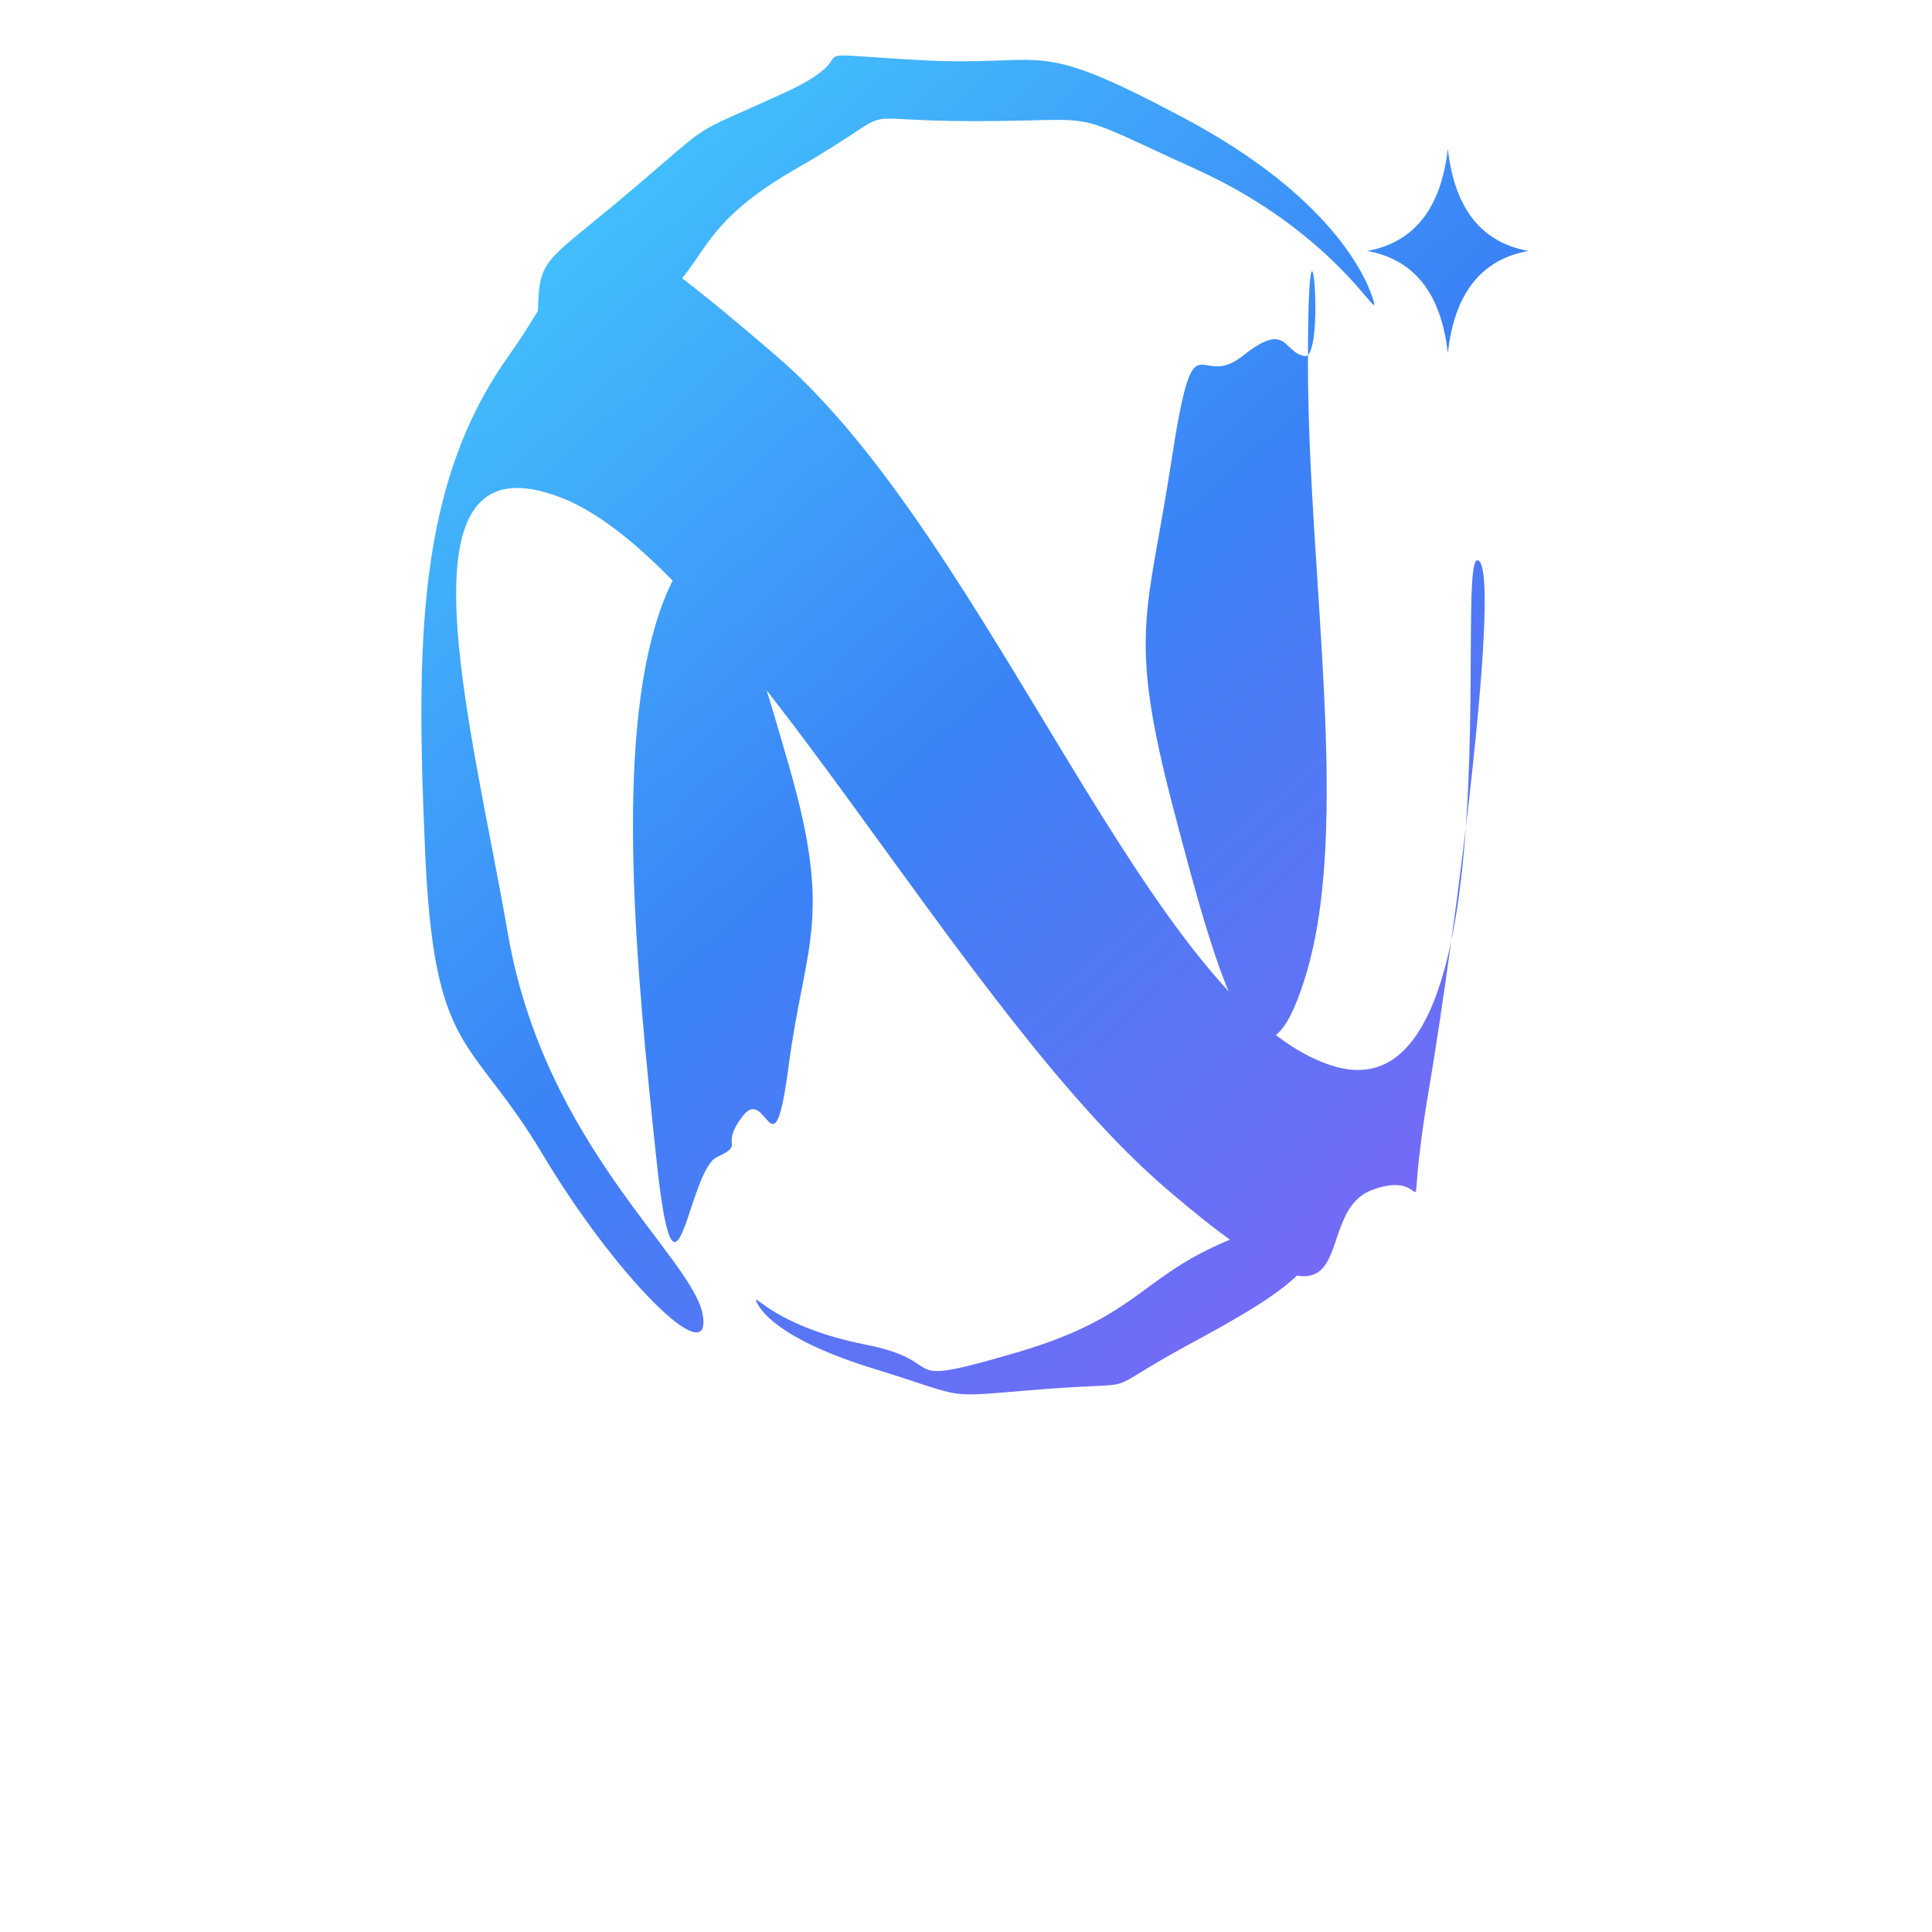
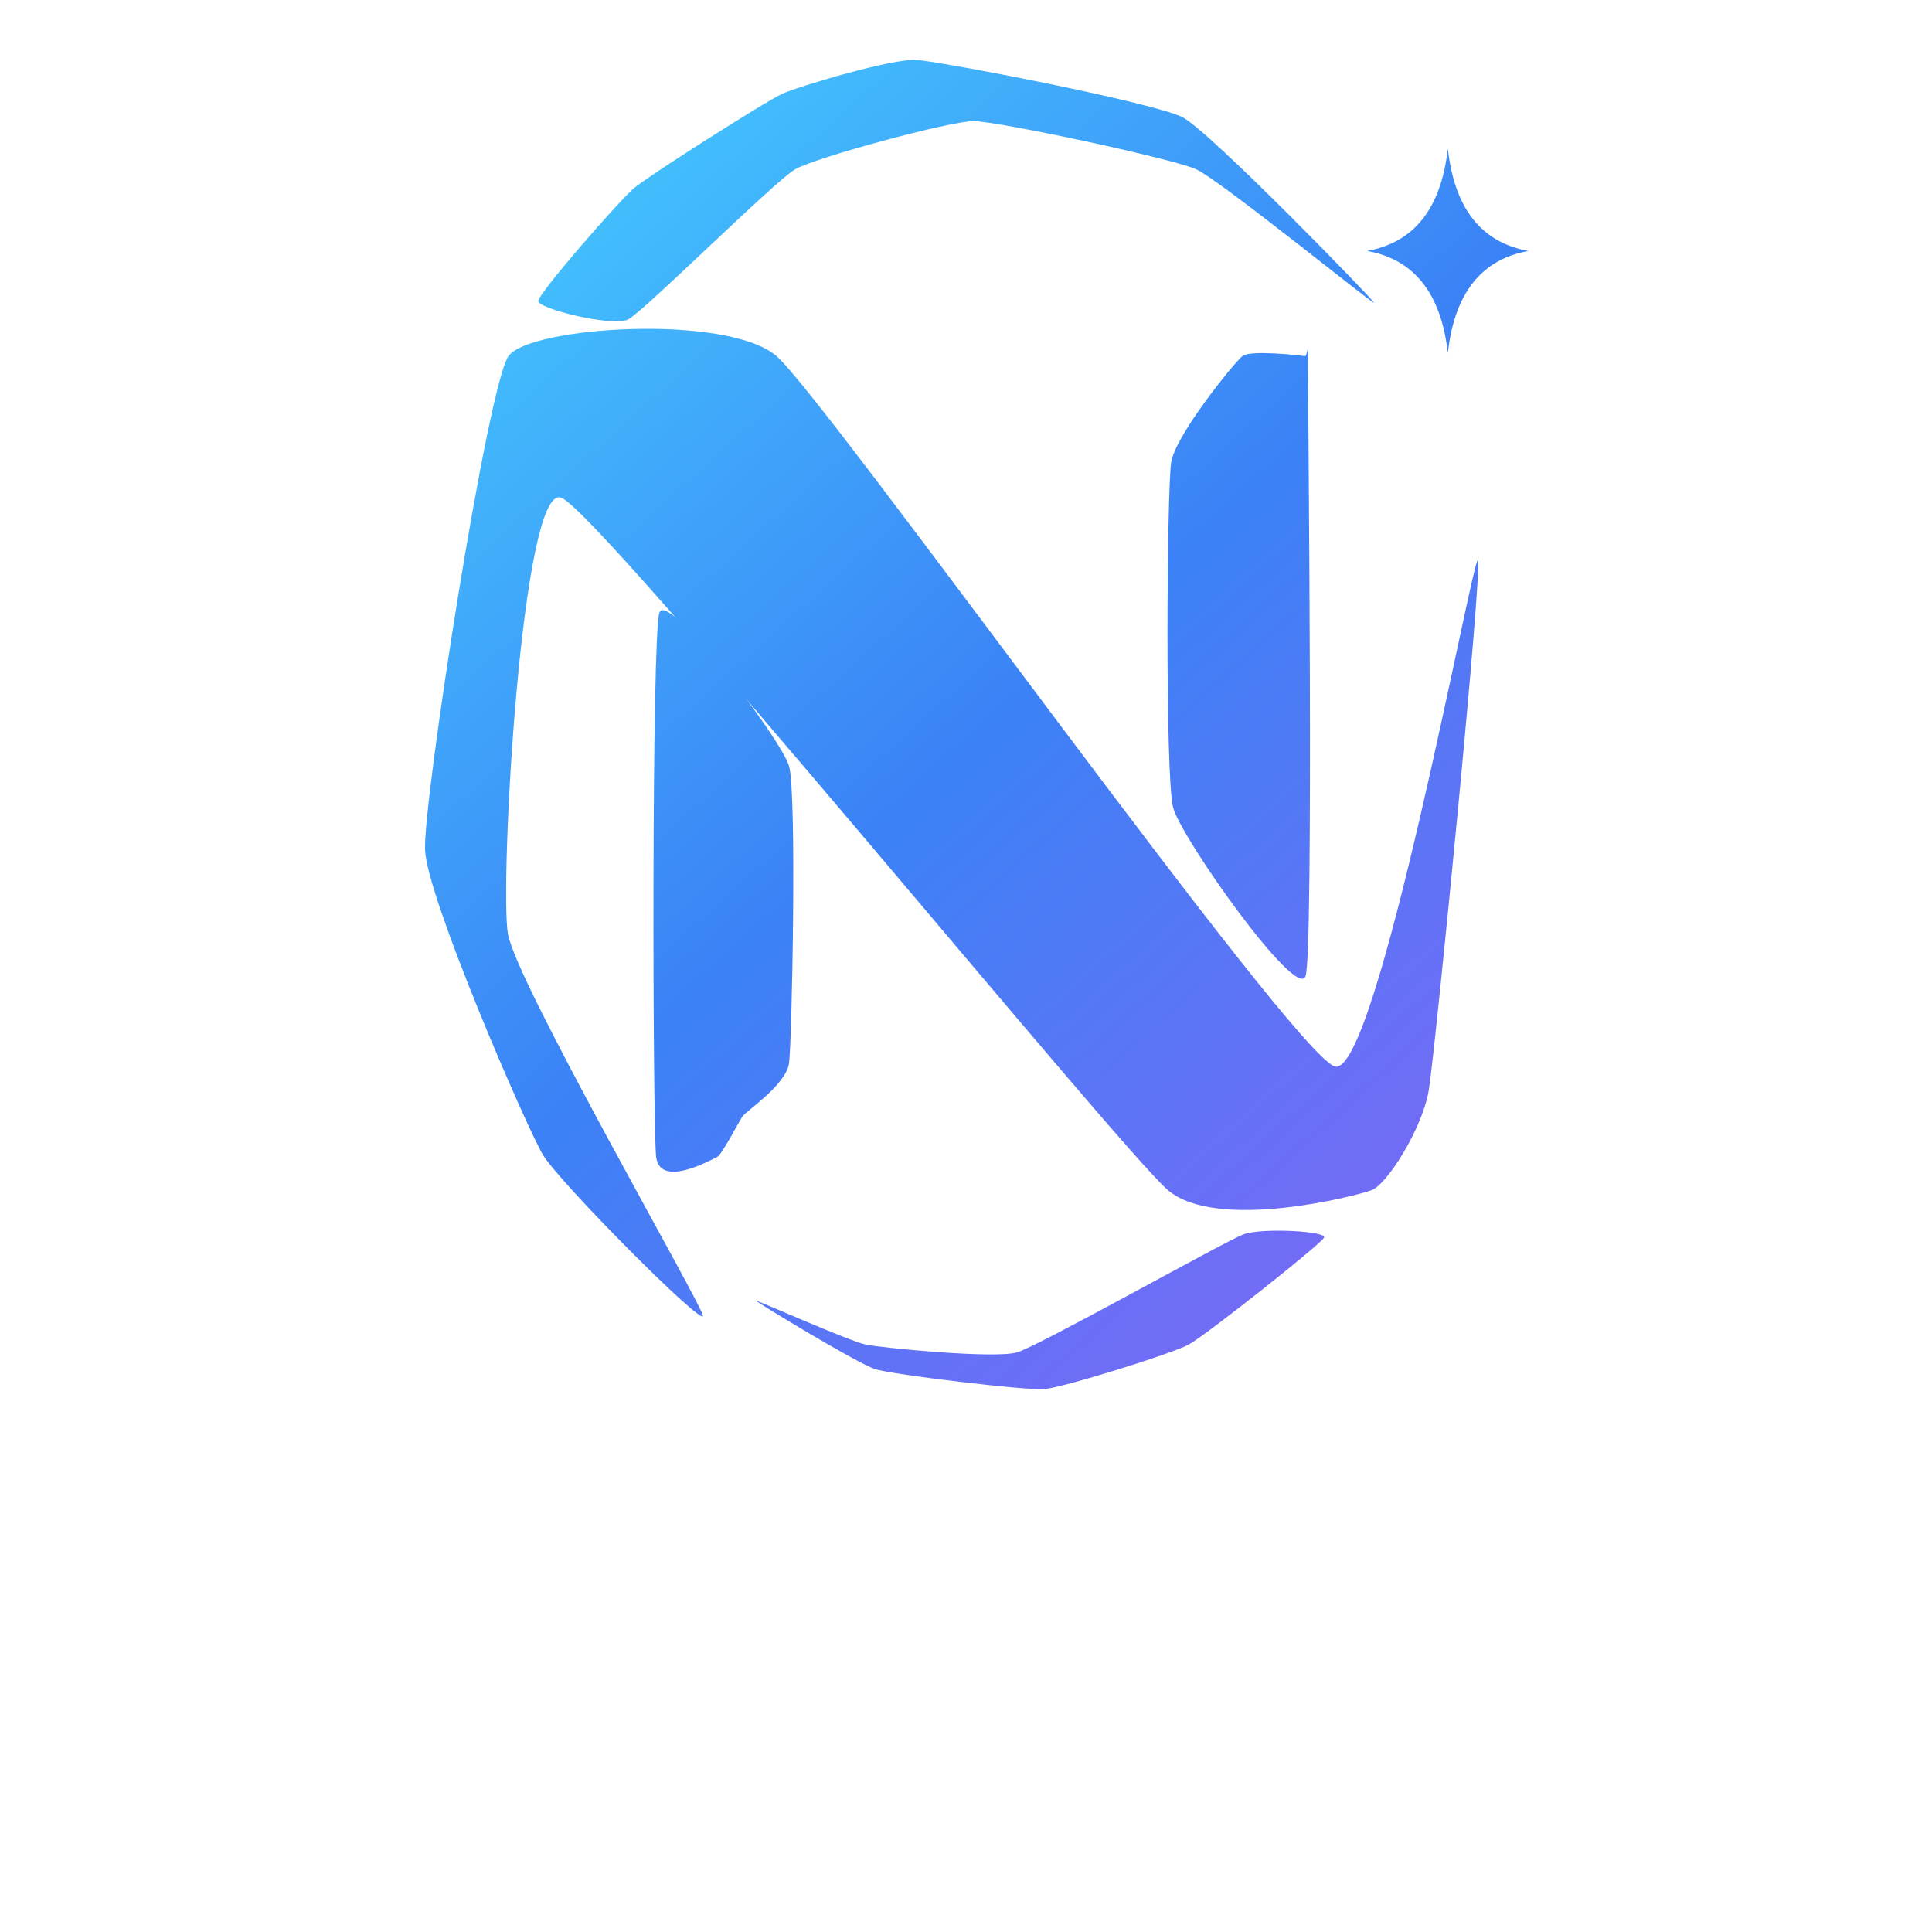
<svg xmlns="http://www.w3.org/2000/svg" viewBox="0 0 100 100" role="img" aria-label="Novolis">
  <defs>
    <linearGradient id="g" x1="14" y1="10" x2="86" y2="90" gradientUnits="userSpaceOnUse">
      <stop offset="0" stop-color="#45d4ff" />
      <stop offset="0.42" stop-color="#3b82f6" />
      <stop offset="1" stop-color="#a855f7" />
    </linearGradient>
  </defs>
-   <path fill="url(#g)" d="M32.52,16.53C28.00,18.84 27.76,17.88 27.86,15.58C27.96,13.27 28.52,13.39 32.81,9.74C37.10,6.10 35.51,7.12 40.48,4.86C45.44,2.60 40.36,2.69 47.41,3.10C54.47,3.52 53.17,1.80 61.23,6.08C69.29,10.35 70.89,14.76 71.12,15.67C71.35,16.59 68.96,11.96 61.91,8.76C54.87,5.57 57.45,6.27 50.39,6.27C43.33,6.27 47.24,5.28 41.16,8.76C35.09,12.25 37.04,14.21 32.52,16.53Z" />
-   <path fill="url(#g)" d="M54.05,71.90C48.54,72.33 50.38,72.43 45.31,70.87C40.24,69.32 39.30,67.77 39.14,67.33C38.97,66.90 40.23,68.70 44.82,69.60C49.41,70.51 46.00,71.94 52.64,70.00C59.28,68.05 58.95,65.91 64.36,63.89C69.76,61.87 69.49,62.12 68.53,64.06C67.57,66.00 66.45,66.94 61.52,69.60C56.60,72.27 59.56,71.47 54.05,71.90Z" />
-   <path fill="url(#g)" d="M67.58,50.51C65.20,58.27 63.08,50.84 60.72,41.80C58.35,32.76 59.40,31.87 60.62,23.93C61.84,15.98 61.96,20.30 64.31,18.43C66.66,16.56 66.38,18.24 67.53,18.43C68.68,18.62 67.68,8.09 67.70,18.99C67.72,29.90 69.95,42.76 67.58,50.51Z" />
-   <path fill="url(#g)" d="M37.11,59.89C35.58,60.60 34.97,69.44 33.96,59.86C32.95,50.28 31.79,38.59 34.13,31.71C36.47,24.84 38.56,31.72 40.84,39.65C43.13,47.58 41.66,48.87 40.84,55.03C40.03,61.19 39.72,56.11 38.45,57.76C37.18,59.42 38.64,59.17 37.11,59.89Z" />
-   <path fill="url(#g)" d="M36.38,68.09C36.85,71.06 31.84,66.03 28.10,59.77C24.36,53.50 22.46,54.74 22.00,43.99C21.53,33.25 21.59,25.08 26.32,18.43C31.05,11.79 29.06,8.87 40.19,18.43C51.31,27.99 59.65,52.45 69.09,55.20C78.53,57.95 75.23,28.68 76.49,29.00C77.75,29.33 75.38,47.97 73.95,56.45C72.52,64.92 74.51,60.26 71.00,61.60C67.49,62.94 71.35,70.92 60.45,61.60C49.54,52.28 37.93,29.20 29.05,25.76C20.17,22.31 24.39,37.33 26.29,48.34C28.20,59.35 35.91,65.12 36.38,68.09Z" />
+   <path fill="url(#g)" d="M32.52,16.53C31.72,16.94 27.84,15.98 27.86,15.58C27.87,15.17 32.06,10.38 32.81,9.74C33.57,9.10 39.60,5.26 40.48,4.86C41.35,4.46 46.17,3.03 47.41,3.10C48.66,3.17 59.81,5.32 61.23,6.08C62.65,6.83 71.08,15.51 71.12,15.67C71.16,15.83 63.16,9.33 61.91,8.76C60.67,8.20 51.64,6.27 50.39,6.27C49.15,6.27 42.23,8.15 41.16,8.76C40.09,9.38 33.32,16.12 32.52,16.53Z" />
+   <path fill="url(#g)" d="M54.05,71.90C53.08,71.98 46.21,71.15 45.31,70.87C44.42,70.60 39.17,67.41 39.14,67.33C39.11,67.26 44.01,69.44 44.82,69.60C45.63,69.76 51.46,70.34 52.64,70.00C53.81,69.65 63.40,64.25 64.36,63.89C65.31,63.54 68.70,63.72 68.53,64.06C68.36,64.41 62.39,69.13 61.52,69.60C60.65,70.07 55.03,71.82 54.05,71.90Z" />
+   <path fill="url(#g)" d="M67.58,50.51C67.16,51.88 61.14,43.39 60.72,41.80C60.30,40.20 60.40,25.33 60.62,23.93C60.84,22.52 63.89,18.76 64.31,18.43C64.72,18.10 67.33,18.40 67.53,18.43C67.73,18.47 67.70,17.07 67.70,18.99C67.70,20.92 68.00,49.14 67.58,50.51Z" />
+   <path fill="url(#g)" d="M37.11,59.89C36.84,60.01 34.14,61.55 33.96,59.86C33.78,58.17 33.72,32.93 34.13,31.71C34.54,30.50 40.44,38.25 40.84,39.65C41.25,41.05 40.99,53.94 40.84,55.03C40.70,56.12 38.68,57.47 38.45,57.76C38.23,58.06 37.38,59.76 37.11,59.89Z" />
+   <path fill="url(#g)" d="M36.38,68.09C36.49,68.78 28.96,61.21 28.10,59.77C27.24,58.32 22.10,46.47 22.00,43.99C21.89,41.51 25.23,19.97 26.32,18.43C27.41,16.90 37.62,16.23 40.19,18.43C42.75,20.64 66.91,54.57 69.09,55.20C71.27,55.83 76.20,28.93 76.49,29.00C76.78,29.08 74.28,54.49 73.95,56.45C73.62,58.40 71.81,61.29 71.00,61.60C70.19,61.91 62.97,63.75 60.45,61.60C57.93,59.45 31.10,26.55 29.05,25.76C27.00,24.96 25.85,45.80 26.29,48.34C26.73,50.88 36.27,67.41 36.38,68.09Z" />
  <path fill="url(#g)" d="M74.94,7.69Q75.45,12.33 79.11,12.99Q75.45,13.64 74.94,18.28Q74.42,13.64 70.76,12.99Q74.42,12.33 74.94,7.69Z" />
</svg>
